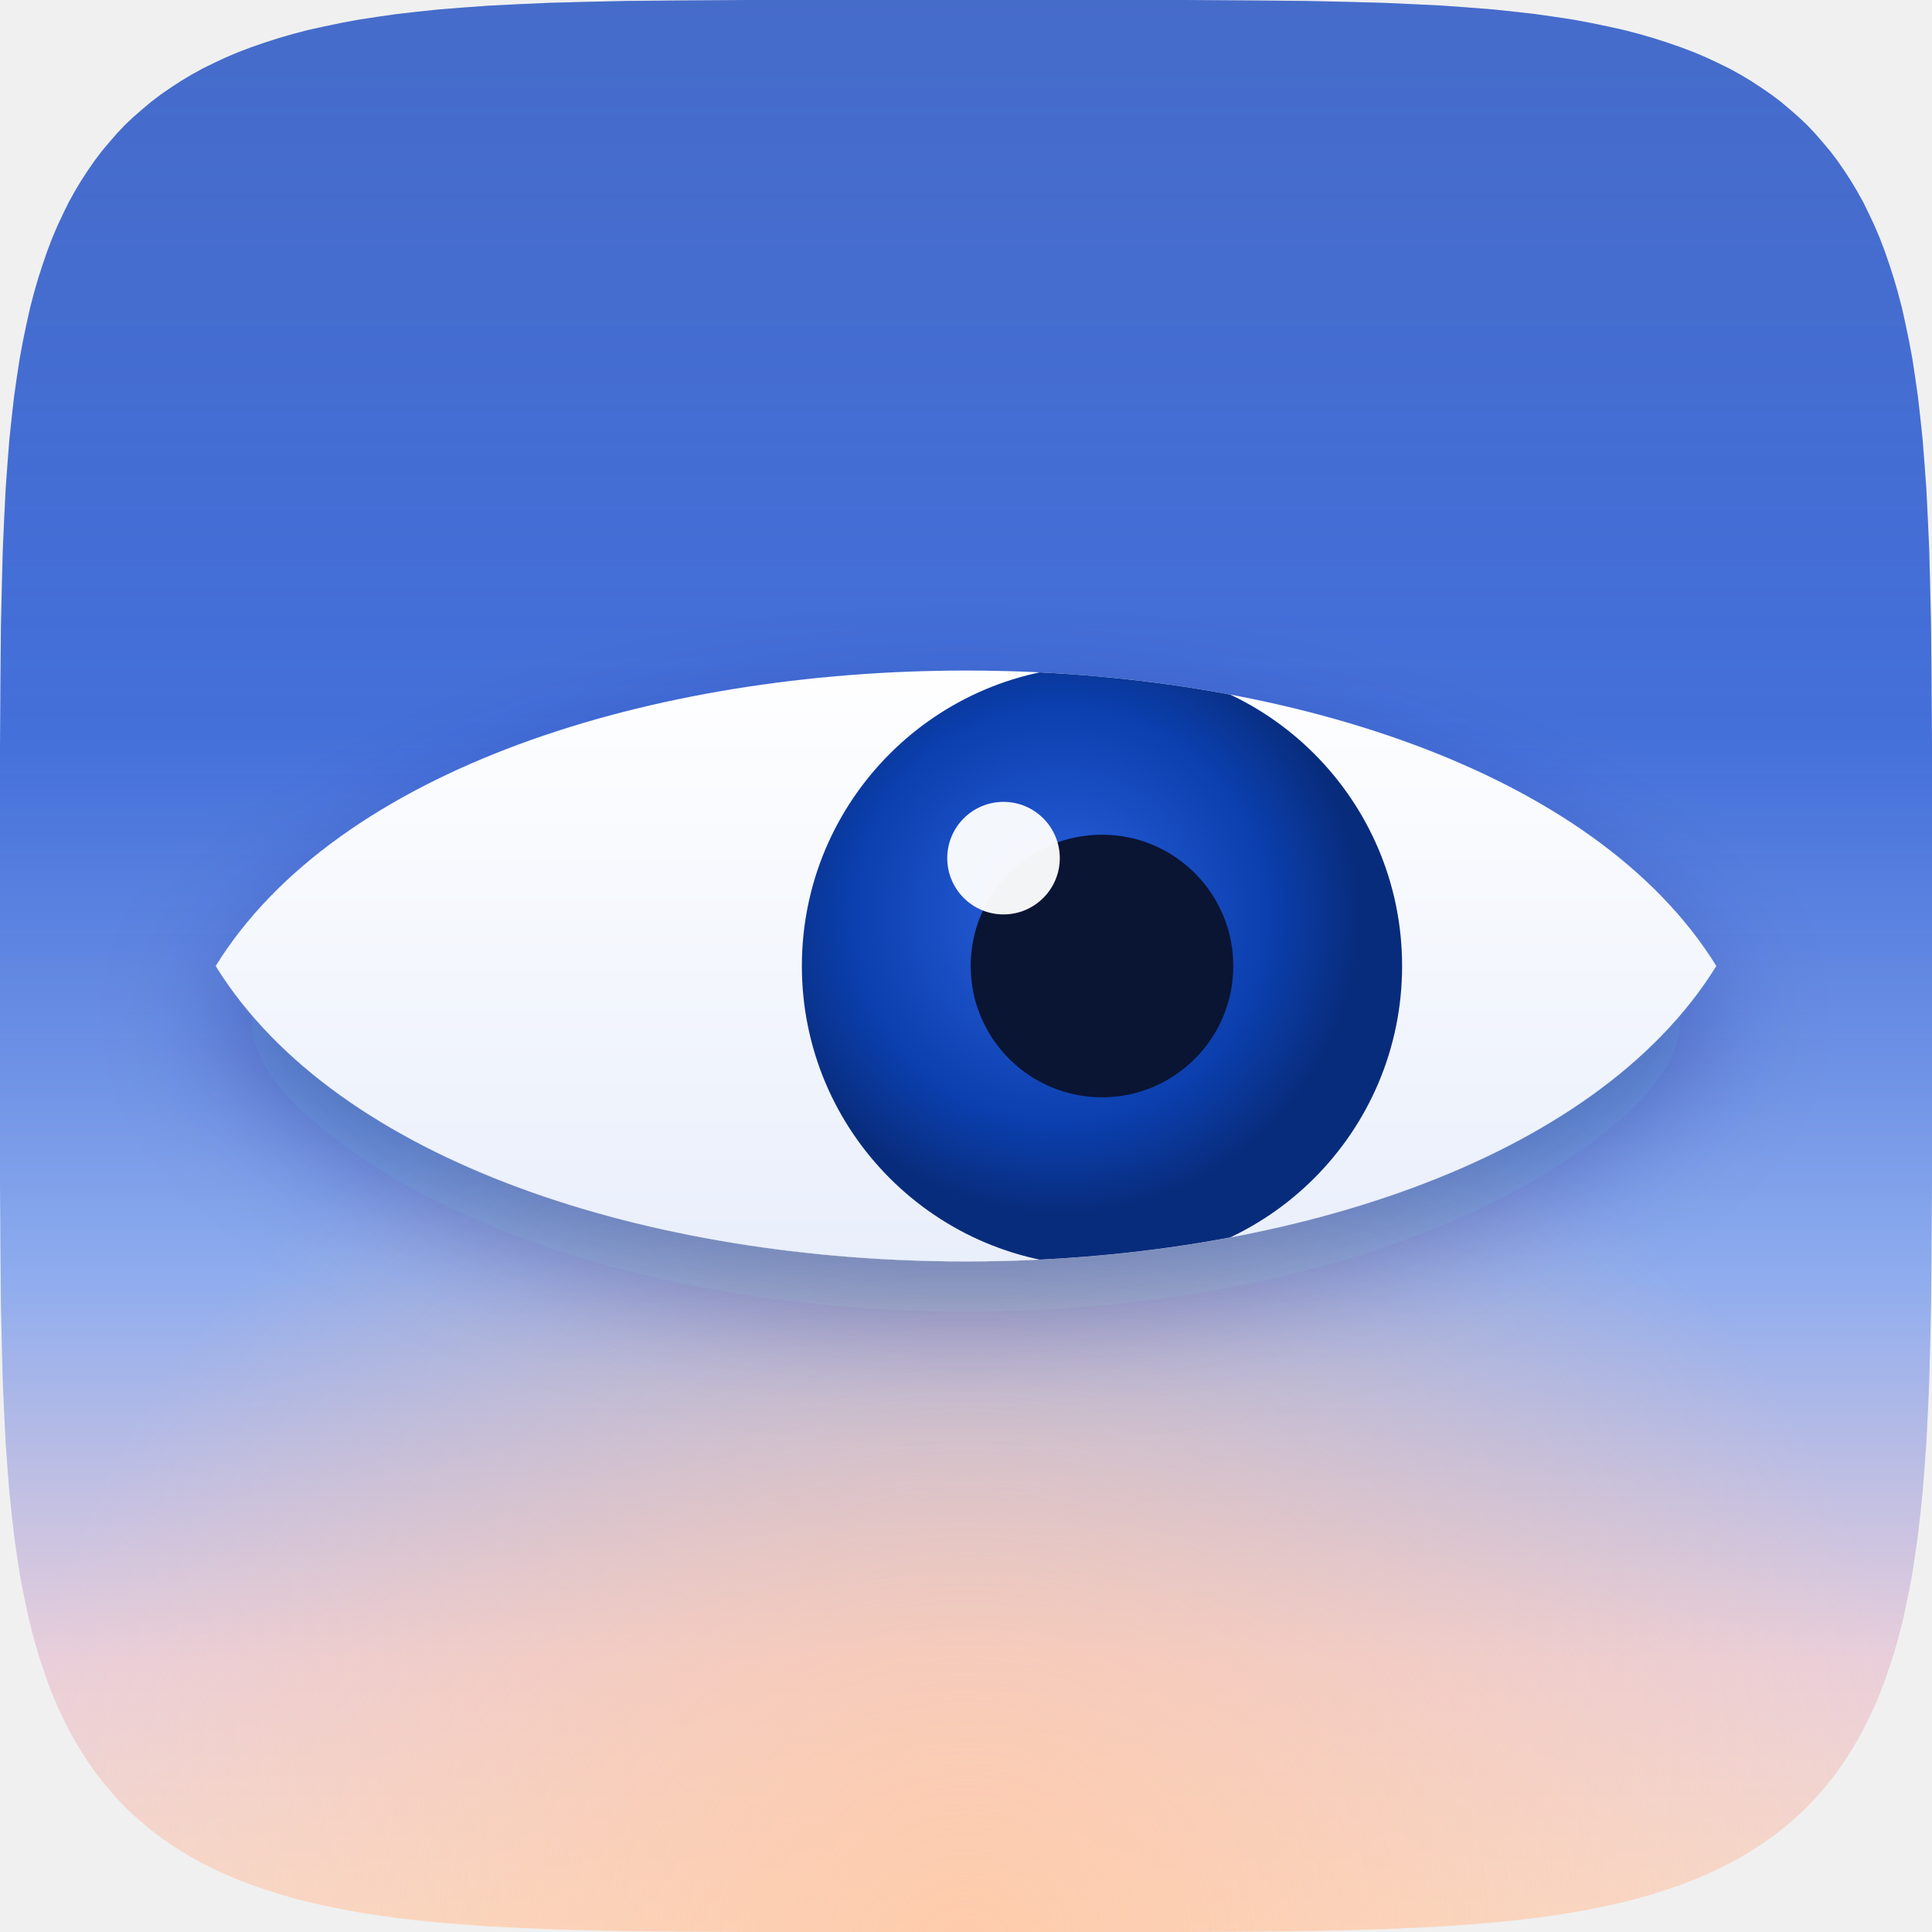
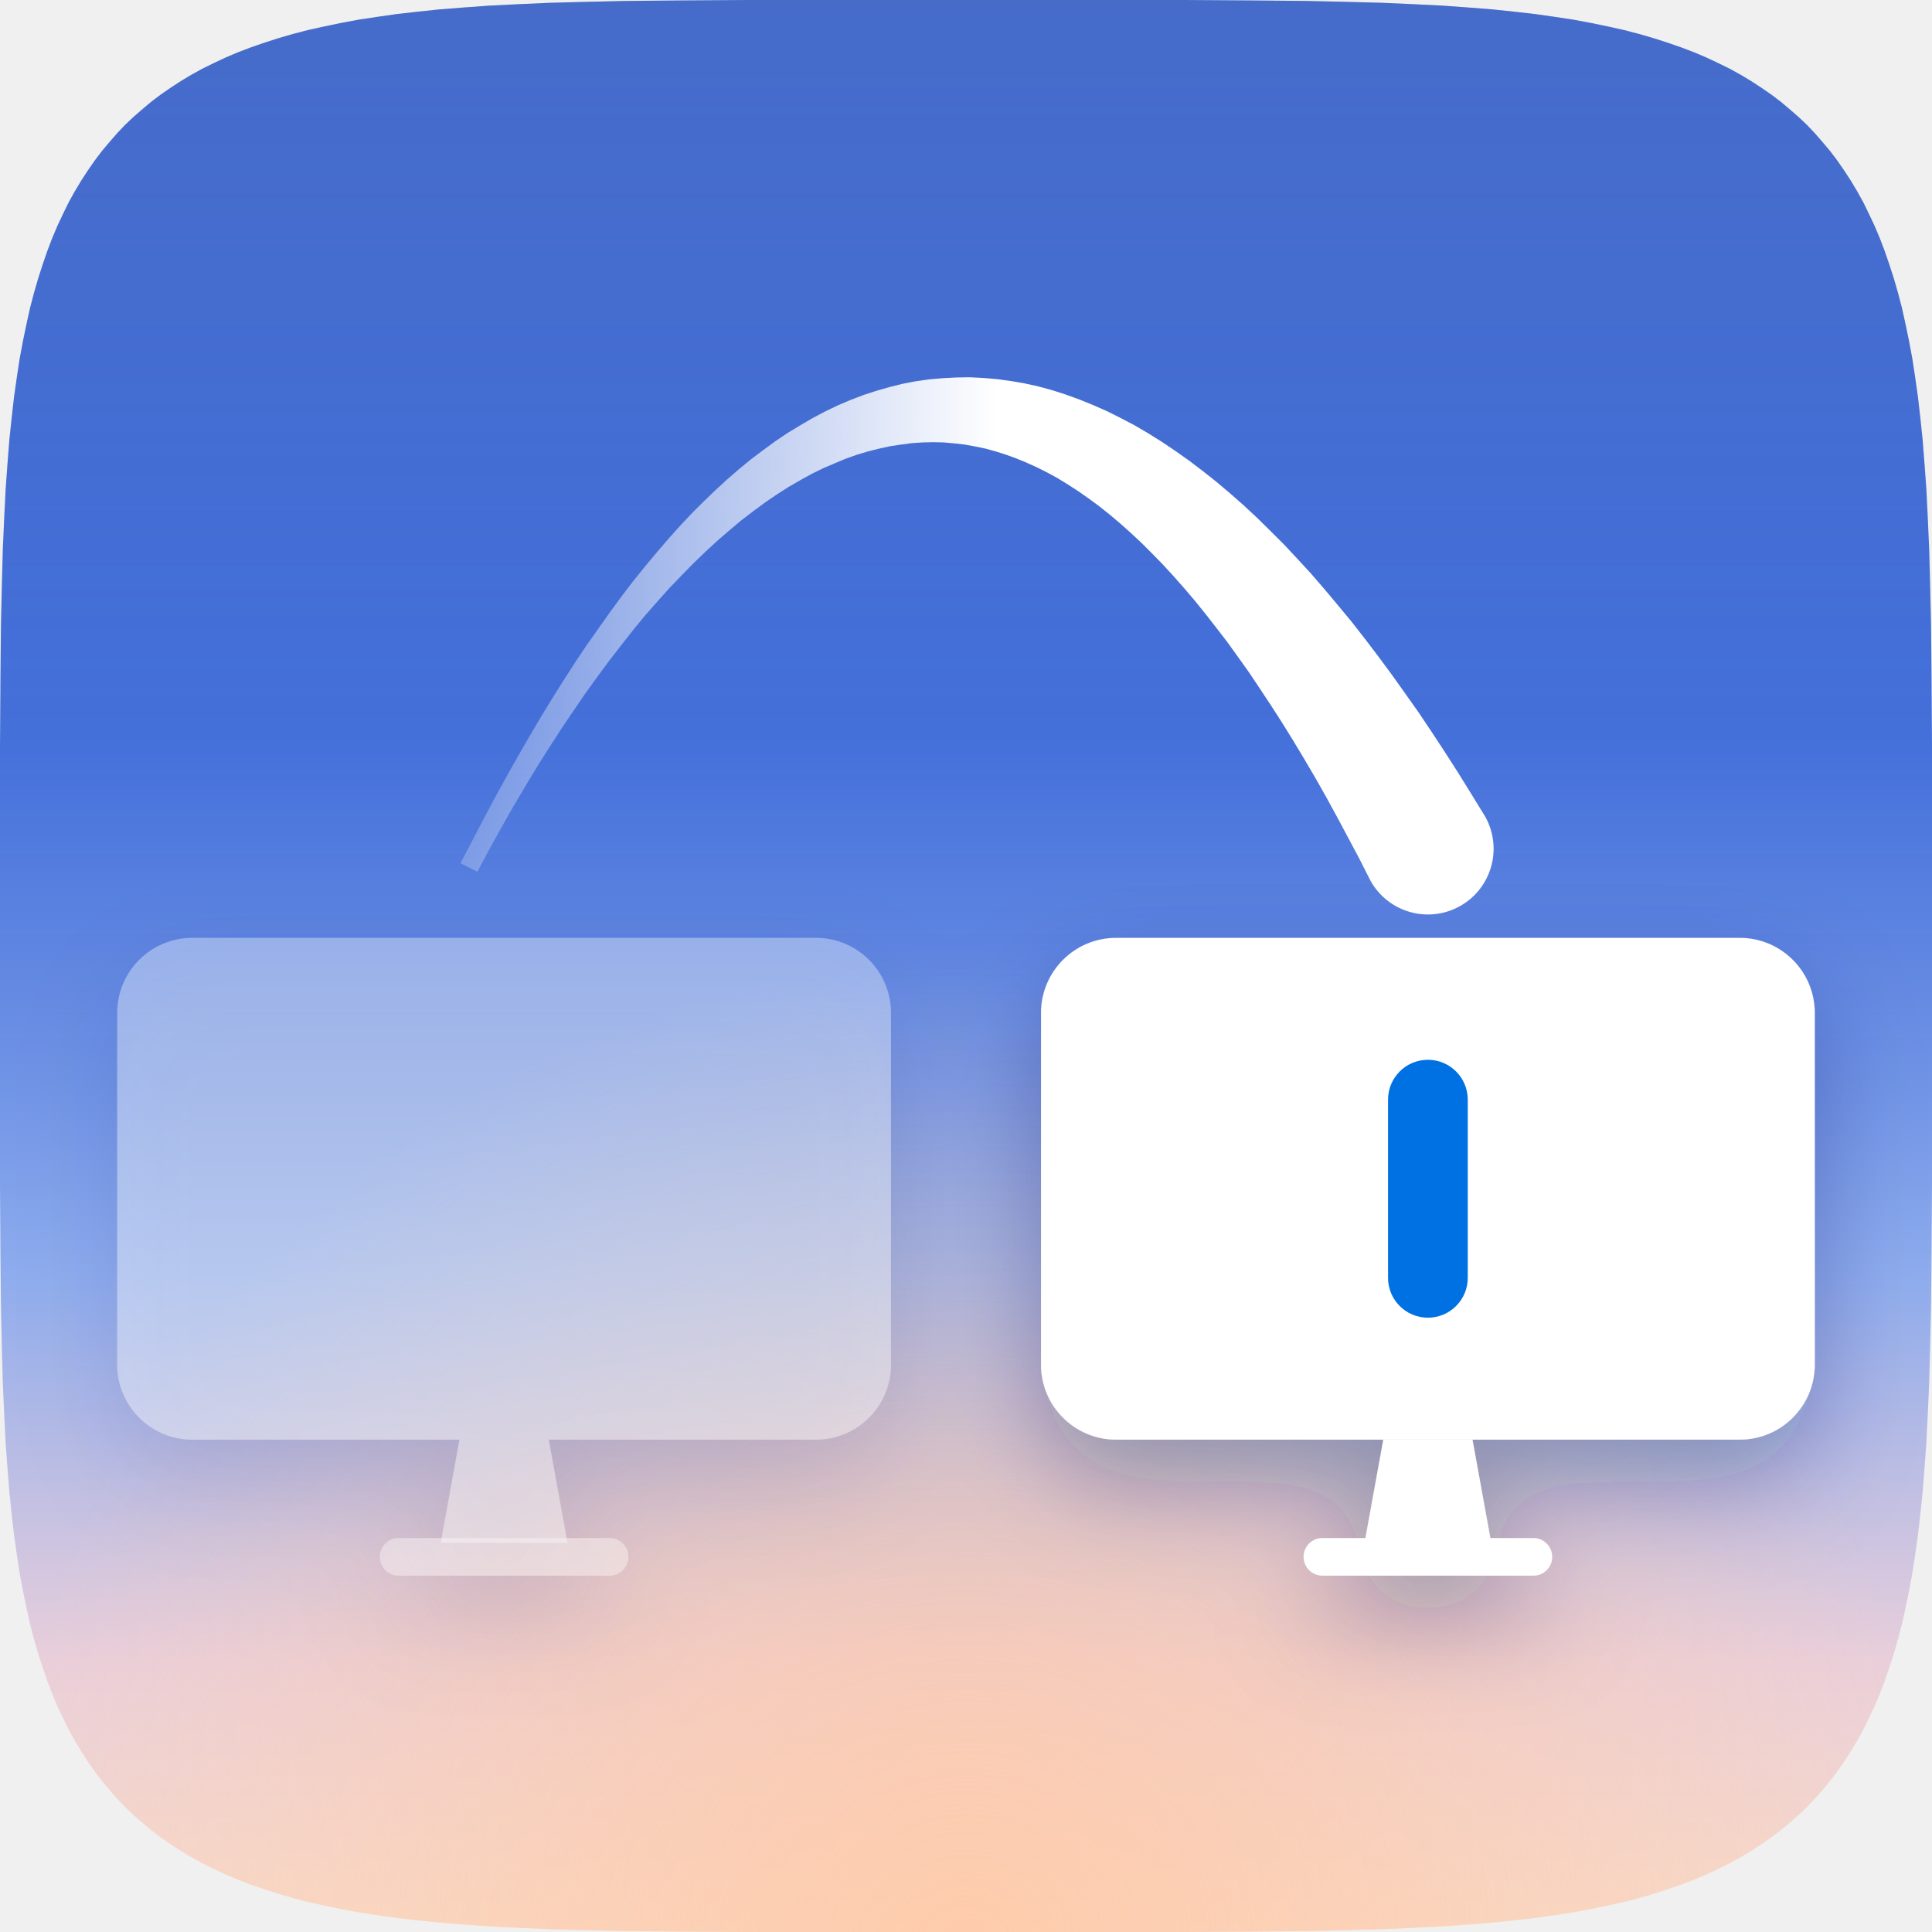
<svg xmlns="http://www.w3.org/2000/svg" viewBox="100 100 824 824">
  <defs>
    <linearGradient id="sky" x1="0" y1="100" x2="0" y2="924" gradientUnits="userSpaceOnUse">
      <stop offset="0" stop-color="#2350C0" />
      <stop offset=".38" stop-color="#3A68D8" />
      <stop offset=".66" stop-color="#8EACEE" />
      <stop offset=".86" stop-color="#E9CFDB" />
      <stop offset="1" stop-color="#F8DCCB" />
    </linearGradient>
    <radialGradient id="sun" cx="512" cy="930" r="420" gradientUnits="userSpaceOnUse">
      <stop offset="0" stop-color="#FFC9A6" stop-opacity=".85" />
      <stop offset="1" stop-color="#FFC9A6" stop-opacity="0" />
    </radialGradient>
    <linearGradient id="sheen" x1="0" y1="100" x2="0" y2="560" gradientUnits="userSpaceOnUse">
      <stop offset="0" stop-color="#fff" stop-opacity=".16" />
      <stop offset="1" stop-color="#fff" stop-opacity="0" />
    </linearGradient>
-     <linearGradient id="sclera" x1="0" y1="380" x2="0" y2="650" gradientUnits="userSpaceOnUse">
-       <stop offset="0" stop-color="#FFFFFF" />
-       <stop offset="1" stop-color="#E8EEFB" />
+     <linearGradient id="hop" x1="300" y1="0" x2="709" y2="0" gradientUnits="userSpaceOnUse">
+       <stop offset="0" stop-color="#fff" stop-opacity=".25" />
+       <stop offset=".55" stop-color="#fff" />
    </linearGradient>
-     <radialGradient id="iris" cx="552" cy="490" r="128" gradientUnits="userSpaceOnUse">
-       <stop offset="0" stop-color="#2C62E0" />
-       <stop offset=".7" stop-color="#0B3FAE" />
-       <stop offset="1" stop-color="#082C7C" />
-     </radialGradient>
-     <filter id="lift" x="-20%" y="-40%" width="140%" height="200%">
-       <feDropShadow dx="0" dy="22" stdDeviation="26" flood-color="#0B1E5C" flood-opacity=".32" />
+     <filter id="lift" x="-30%" y="-30%" width="160%" height="170%">
+       <feDropShadow dx="0" dy="18" stdDeviation="22" flood-color="#0B1E5C" flood-opacity=".30" />
    </filter>
-     <clipPath id="eyeClip">
-       <path d="M192 512C296 344 728 344 832 512C728 680 296 680 192 512Z" />
-     </clipPath>
  </defs>
  <path d="M924.0 512.0L924.0 605.5L923.8 635.4L923.6 657.1L923.2 674.7L922.8 689.8L922.2 703.2L921.6 715.3L920.8 726.3L920.0 736.5L919.0 746.0L918.0 754.8L916.8 763.2L915.6 771.1L914.2 778.6L912.7 785.8L911.2 792.6L909.5 799.1L907.7 805.3L905.8 811.2L903.8 817.0L901.7 822.5L899.5 827.7L897.1 832.8L894.7 837.7L892.1 842.4L889.4 846.9L886.6 851.2L883.7 855.4L880.6 859.5L877.4 863.3L874.1 867.1L870.7 870.7L867.1 874.1L863.3 877.4L859.5 880.6L855.4 883.7L851.2 886.6L846.9 889.4L842.4 892.1L837.7 894.7L832.8 897.1L827.7 899.5L822.5 901.7L817.0 903.8L811.2 905.8L805.3 907.7L799.1 909.5L792.6 911.2L785.8 912.7L778.6 914.2L771.1 915.6L763.2 916.8L754.8 918.0L746.0 919.0L736.5 920.0L726.3 920.8L715.3 921.6L703.2 922.2L689.8 922.8L674.7 923.2L657.1 923.6L635.4 923.8L605.5 924.0L512.0 924.0L418.5 924.0L388.6 923.8L366.9 923.6L349.3 923.2L334.2 922.8L320.8 922.2L308.7 921.6L297.7 920.8L287.5 920.0L278.0 919.0L269.2 918.0L260.8 916.8L252.9 915.6L245.4 914.2L238.2 912.7L231.4 911.2L224.9 909.5L218.7 907.7L212.8 905.8L207.0 903.8L201.5 901.7L196.3 899.5L191.2 897.1L186.3 894.7L181.6 892.1L177.1 889.4L172.8 886.6L168.6 883.7L164.5 880.6L160.7 877.4L156.9 874.1L153.3 870.7L149.9 867.1L146.6 863.3L143.4 859.5L140.3 855.4L137.4 851.2L134.6 846.9L131.9 842.4L129.3 837.7L126.9 832.8L124.5 827.7L122.3 822.5L120.2 817.0L118.2 811.2L116.3 805.3L114.5 799.1L112.8 792.6L111.3 785.8L109.8 778.6L108.4 771.1L107.2 763.2L106.0 754.8L105.0 746.0L104.0 736.5L103.2 726.3L102.4 715.3L101.8 703.2L101.2 689.8L100.8 674.7L100.4 657.1L100.2 635.4L100.0 605.5L100.0 512.0L100.0 418.5L100.2 388.6L100.4 366.9L100.8 349.3L101.2 334.2L101.8 320.8L102.4 308.7L103.2 297.7L104.0 287.5L105.0 278.0L106.0 269.2L107.2 260.8L108.4 252.9L109.8 245.4L111.3 238.2L112.8 231.4L114.5 224.9L116.3 218.7L118.2 212.8L120.2 207.0L122.3 201.5L124.5 196.3L126.9 191.2L129.3 186.3L131.9 181.6L134.6 177.1L137.4 172.8L140.3 168.6L143.4 164.5L146.6 160.7L149.9 156.9L153.3 153.3L156.9 149.9L160.7 146.6L164.5 143.4L168.6 140.3L172.8 137.4L177.1 134.6L181.6 131.9L186.3 129.3L191.2 126.9L196.3 124.5L201.5 122.3L207.0 120.2L212.8 118.2L218.7 116.3L224.9 114.5L231.4 112.8L238.2 111.3L245.4 109.8L252.9 108.4L260.8 107.2L269.2 106.0L278.0 105.0L287.5 104.0L297.7 103.2L308.7 102.4L320.8 101.8L334.2 101.2L349.3 100.8L366.9 100.4L388.6 100.2L418.5 100.0L512.0 100.0L605.5 100.0L635.4 100.2L657.1 100.4L674.7 100.8L689.8 101.2L703.2 101.8L715.3 102.4L726.3 103.2L736.5 104.0L746.0 105.0L754.8 106.0L763.2 107.2L771.1 108.4L778.6 109.8L785.8 111.3L792.6 112.8L799.1 114.5L805.3 116.3L811.2 118.2L817.0 120.2L822.5 122.3L827.7 124.5L832.8 126.9L837.7 129.3L842.4 131.9L846.9 134.6L851.2 137.4L855.4 140.3L859.5 143.4L863.3 146.6L867.1 149.9L870.7 153.3L874.1 156.9L877.4 160.7L880.6 164.5L883.7 168.6L886.6 172.8L889.4 177.1L892.1 181.6L894.7 186.3L897.1 191.2L899.5 196.3L901.7 201.5L903.8 207.0L905.8 212.8L907.7 218.7L909.5 224.9L911.2 231.4L912.7 238.2L914.2 245.4L915.6 252.9L916.8 260.8L918.0 269.2L919.0 278.0L920.0 287.5L920.8 297.7L921.6 308.7L922.2 320.8L922.8 334.2L923.2 349.3L923.6 366.9L923.8 388.6L924.0 418.5Z" fill="url(#sky)" />
  <path d="M924.0 512.0L924.0 605.5L923.8 635.4L923.6 657.1L923.2 674.7L922.8 689.8L922.2 703.2L921.6 715.3L920.8 726.3L920.0 736.5L919.0 746.0L918.0 754.8L916.8 763.2L915.6 771.1L914.2 778.6L912.7 785.8L911.2 792.6L909.5 799.1L907.7 805.3L905.8 811.2L903.8 817.0L901.7 822.5L899.5 827.7L897.1 832.8L894.7 837.7L892.1 842.4L889.4 846.9L886.6 851.2L883.7 855.4L880.6 859.5L877.4 863.3L874.1 867.1L870.7 870.7L867.1 874.1L863.3 877.4L859.5 880.6L855.4 883.7L851.2 886.6L846.9 889.4L842.4 892.1L837.7 894.7L832.8 897.1L827.7 899.5L822.5 901.7L817.0 903.8L811.2 905.8L805.3 907.7L799.1 909.5L792.6 911.2L785.8 912.7L778.6 914.2L771.1 915.6L763.2 916.8L754.8 918.0L746.0 919.0L736.5 920.0L726.3 920.8L715.3 921.6L703.2 922.2L689.8 922.8L674.7 923.2L657.1 923.6L635.4 923.8L605.5 924.0L512.0 924.0L418.5 924.0L388.6 923.8L366.9 923.6L349.3 923.2L334.2 922.8L320.8 922.2L308.7 921.6L297.7 920.8L287.5 920.0L278.0 919.0L269.2 918.0L260.8 916.8L252.9 915.6L245.4 914.2L238.2 912.7L231.4 911.2L224.9 909.5L218.7 907.7L212.8 905.8L207.0 903.8L201.5 901.7L196.3 899.5L191.2 897.1L186.3 894.7L181.6 892.1L177.1 889.4L172.8 886.6L168.6 883.7L164.5 880.6L160.7 877.4L156.9 874.1L153.3 870.7L149.9 867.1L146.6 863.3L143.4 859.5L140.3 855.4L137.4 851.2L134.6 846.9L131.9 842.4L129.3 837.7L126.9 832.8L124.5 827.7L122.3 822.5L120.2 817.0L118.2 811.2L116.3 805.3L114.5 799.1L112.8 792.6L111.3 785.8L109.8 778.6L108.4 771.1L107.2 763.2L106.0 754.8L105.0 746.0L104.0 736.5L103.2 726.3L102.4 715.3L101.8 703.2L101.2 689.8L100.8 674.7L100.4 657.1L100.2 635.4L100.0 605.5L100.0 512.0L100.0 418.5L100.2 388.6L100.4 366.9L100.8 349.3L101.2 334.2L101.8 320.8L102.4 308.7L103.2 297.7L104.0 287.5L105.0 278.0L106.0 269.2L107.2 260.8L108.4 252.9L109.8 245.4L111.3 238.2L112.8 231.4L114.5 224.9L116.3 218.7L118.2 212.8L120.2 207.0L122.3 201.5L124.5 196.3L126.9 191.2L129.3 186.3L131.9 181.6L134.6 177.1L137.4 172.8L140.3 168.6L143.4 164.5L146.6 160.7L149.9 156.9L153.3 153.3L156.9 149.9L160.7 146.6L164.5 143.4L168.6 140.3L172.8 137.4L177.1 134.6L181.6 131.9L186.3 129.3L191.2 126.9L196.3 124.5L201.5 122.3L207.0 120.2L212.8 118.2L218.7 116.3L224.9 114.5L231.4 112.8L238.2 111.3L245.4 109.8L252.9 108.4L260.8 107.2L269.2 106.0L278.0 105.0L287.5 104.0L297.7 103.2L308.7 102.4L320.8 101.8L334.2 101.2L349.3 100.8L366.9 100.4L388.6 100.2L418.5 100.0L512.0 100.0L605.5 100.0L635.4 100.2L657.1 100.4L674.7 100.8L689.8 101.2L703.2 101.8L715.3 102.4L726.3 103.2L736.5 104.0L746.0 105.0L754.8 106.0L763.2 107.2L771.1 108.4L778.6 109.8L785.8 111.3L792.6 112.8L799.1 114.5L805.3 116.3L811.2 118.2L817.0 120.2L822.5 122.3L827.7 124.5L832.8 126.9L837.7 129.3L842.4 131.9L846.9 134.6L851.2 137.4L855.4 140.3L859.5 143.4L863.3 146.6L867.1 149.9L870.7 153.3L874.1 156.9L877.4 160.7L880.6 164.5L883.7 168.6L886.6 172.8L889.4 177.1L892.1 181.6L894.7 186.3L897.1 191.2L899.5 196.3L901.7 201.5L903.8 207.0L905.8 212.8L907.7 218.7L909.5 224.9L911.2 231.4L912.7 238.2L914.2 245.4L915.6 252.9L916.8 260.8L918.0 269.2L919.0 278.0L920.0 287.5L920.8 297.7L921.6 308.7L922.2 320.8L922.8 334.2L923.2 349.3L923.6 366.9L923.8 388.6L924.0 418.5Z" fill="url(#sun)" />
  <path d="M924.0 512.0L924.0 605.5L923.8 635.4L923.6 657.1L923.2 674.7L922.8 689.8L922.2 703.2L921.6 715.3L920.8 726.3L920.0 736.5L919.0 746.0L918.0 754.8L916.8 763.2L915.6 771.1L914.2 778.6L912.7 785.8L911.2 792.6L909.5 799.1L907.7 805.3L905.8 811.2L903.8 817.0L901.7 822.5L899.5 827.7L897.1 832.8L894.7 837.7L892.1 842.4L889.4 846.9L886.6 851.2L883.7 855.4L880.6 859.5L877.4 863.3L874.1 867.1L870.7 870.7L867.1 874.1L863.3 877.4L859.5 880.6L855.4 883.7L851.2 886.6L846.9 889.4L842.4 892.1L837.7 894.7L832.8 897.1L827.7 899.5L822.5 901.7L817.0 903.8L811.2 905.8L805.3 907.7L799.1 909.5L792.6 911.2L785.8 912.7L778.6 914.2L771.1 915.6L763.2 916.8L754.8 918.0L746.0 919.0L736.5 920.0L726.3 920.8L715.3 921.6L703.2 922.2L689.8 922.8L674.7 923.2L657.1 923.6L635.4 923.8L605.5 924.0L512.0 924.0L418.5 924.0L388.6 923.8L366.9 923.6L349.3 923.2L334.2 922.8L320.8 922.2L308.7 921.6L297.7 920.8L287.5 920.0L278.0 919.0L269.2 918.0L260.8 916.8L252.9 915.6L245.4 914.2L238.2 912.7L231.4 911.2L224.9 909.5L218.7 907.7L212.8 905.8L207.0 903.8L201.5 901.7L196.3 899.5L191.2 897.1L186.3 894.7L181.6 892.1L177.1 889.4L172.8 886.6L168.6 883.7L164.5 880.6L160.7 877.4L156.9 874.1L153.3 870.7L149.9 867.1L146.6 863.3L143.4 859.5L140.3 855.4L137.4 851.2L134.6 846.9L131.9 842.4L129.3 837.7L126.9 832.8L124.5 827.7L122.3 822.5L120.2 817.0L118.2 811.2L116.3 805.3L114.5 799.1L112.8 792.6L111.3 785.8L109.8 778.6L108.4 771.1L107.2 763.2L106.0 754.8L105.0 746.0L104.0 736.5L103.2 726.3L102.4 715.3L101.8 703.2L101.2 689.8L100.8 674.7L100.4 657.1L100.2 635.4L100.0 605.5L100.0 512.0L100.0 418.5L100.2 388.6L100.4 366.9L100.8 349.3L101.2 334.2L101.8 320.8L102.4 308.7L103.2 297.7L104.0 287.5L105.0 278.0L106.0 269.2L107.2 260.8L108.4 252.9L109.8 245.4L111.3 238.2L112.8 231.4L114.5 224.9L116.3 218.7L118.2 212.8L120.2 207.0L122.3 201.5L124.5 196.3L126.9 191.2L129.3 186.3L131.9 181.6L134.6 177.1L137.4 172.8L140.3 168.6L143.4 164.5L146.6 160.7L149.9 156.9L153.3 153.3L156.9 149.9L160.7 146.6L164.5 143.4L168.6 140.3L172.8 137.4L177.1 134.6L181.6 131.9L186.3 129.3L191.2 126.9L196.3 124.5L201.5 122.3L207.0 120.2L212.8 118.2L218.7 116.3L224.9 114.5L231.4 112.8L238.2 111.3L245.4 109.8L252.9 108.4L260.8 107.2L269.2 106.0L278.0 105.0L287.5 104.0L297.7 103.2L308.7 102.4L320.8 101.8L334.2 101.2L349.3 100.8L366.9 100.4L388.6 100.2L418.5 100.0L512.0 100.0L605.5 100.0L635.4 100.2L657.1 100.4L674.7 100.8L689.8 101.2L703.2 101.8L715.3 102.4L726.3 103.2L736.5 104.0L746.0 105.0L754.8 106.0L763.2 107.2L771.1 108.4L778.6 109.8L785.8 111.3L792.6 112.8L799.1 114.5L805.3 116.3L811.2 118.2L817.0 120.2L822.5 122.3L827.7 124.5L832.8 126.9L837.7 129.3L842.4 131.9L846.9 134.6L851.2 137.4L855.4 140.3L859.5 143.4L863.3 146.6L867.1 149.9L870.7 153.3L874.1 156.9L877.4 160.7L880.6 164.5L883.7 168.6L886.6 172.8L889.4 177.1L892.1 181.6L894.7 186.3L897.1 191.2L899.5 196.3L901.7 201.5L903.8 207.0L905.8 212.8L907.7 218.7L909.5 224.9L911.2 231.4L912.7 238.2L914.2 245.4L915.6 252.9L916.8 260.8L918.0 269.2L919.0 278.0L920.0 287.5L920.8 297.7L921.6 308.7L922.2 320.8L922.8 334.2L923.2 349.3L923.6 366.9L923.8 388.6L924.0 418.5Z" fill="url(#sheen)" />
  <g filter="url(#lift)">
-     <path d="M192 512C296 344 728 344 832 512C728 680 296 680 192 512Z" fill="url(#sclera)" />
+     <rect x="150" y="500" width="330" height="214" rx="32" fill="#fff" fill-opacity=".36" />
+     <path d="M296 714h38l8 44h-54z" fill="#fff" fill-opacity=".36" />
+     <rect x="262" y="756" width="106" height="16" rx="8" fill="#fff" fill-opacity=".36" />
+     <rect x="544" y="500" width="330" height="214" rx="32" fill="#fff" />
+     <path d="M690 714h38l8 44h-54z" fill="#fff" />
+     <rect x="656" y="756" width="106" height="16" rx="8" fill="#fff" />
  </g>
-   <g clip-path="url(#eyeClip)">
-     <circle cx="570" cy="512" r="128" fill="url(#iris)" />
-     <circle cx="570" cy="512" r="56" fill="#0A1433" />
-   </g>
-   <circle cx="528" cy="466" r="24" fill="#fff" opacity=".95" />
+   <rect x="692" y="552" width="34" height="110" rx="17" fill="#0071E3" />
+   <path d="M303.6 471.8L308.6 462.4L313.7 453.2L318.8 444.2L323.9 435.6L329.0 427.1L334.2 418.9L339.3 411.0L344.5 403.3L349.6 395.8L354.8 388.6L359.9 381.7L365.1 375.0L370.2 368.5L375.3 362.3L380.5 356.4L385.6 350.7L390.8 345.3L395.9 340.1L401.0 335.2L406.1 330.5L411.2 326.1L416.2 321.9L421.3 318.0L426.3 314.3L431.3 310.9L436.3 307.7L441.3 304.8L446.2 302.1L451.1 299.7L456.0 297.6L460.8 295.6L465.6 293.9L470.3 292.5L475.1 291.3L479.7 290.3L484.4 289.6L488.9 289.0L493.5 288.7L498.0 288.6L502.5 288.7L507.0 289.1L511.4 289.6L515.8 290.4L520.2 291.3L524.6 292.5L529.0 293.9L533.4 295.5L537.8 297.3L542.2 299.3L546.6 301.5L551.0 303.9L555.4 306.6L559.9 309.5L564.3 312.6L568.8 315.9L573.2 319.4L577.7 323.2L582.2 327.2L586.8 331.5L591.3 336.0L595.9 340.7L600.4 345.6L605.0 350.8L609.6 356.2L614.2 361.9L618.8 367.8L623.5 373.9L628.1 380.3L632.8 386.9L637.4 393.8L642.1 400.9L646.8 408.2L651.5 415.8L656.2 423.6L660.9 431.6L665.6 439.9L670.3 448.5L675.0 457.3L679.8 466.3L684.5 475.6A28 28 0 0 0 733.5 448.4L733.5 448.4L727.8 439.1L722.1 429.9L716.4 421.0L710.7 412.3L705.0 403.8L699.2 395.6L693.5 387.6L687.8 379.9L682.1 372.4L676.4 365.1L670.6 358.1L664.9 351.3L659.2 344.7L653.4 338.4L647.7 332.3L641.9 326.5L636.2 320.9L630.4 315.5L624.6 310.4L618.8 305.5L613.0 300.9L607.2 296.5L601.4 292.4L595.6 288.5L589.7 284.8L583.9 281.4L578.0 278.3L572.2 275.4L566.3 272.8L560.4 270.4L554.6 268.3L548.7 266.4L542.8 264.8L536.9 263.5L531.1 262.5L525.2 261.7L519.4 261.2L513.5 260.9L507.7 261.0L502.0 261.3L496.3 261.8L490.6 262.6L484.9 263.7L479.3 265.1L473.7 266.7L468.2 268.5L462.7 270.6L457.3 272.9L451.9 275.5L446.6 278.3L441.3 281.4L436.0 284.6L430.8 288.1L425.6 291.9L420.4 295.8L415.3 300.0L410.2 304.4L405.1 309.1L400.1 313.9L395.0 319.0L390.0 324.3L385.0 329.9L380.1 335.6L375.1 341.6L370.1 347.8L365.2 354.2L360.3 360.9L355.4 367.8L350.4 374.9L345.5 382.2L340.6 389.8L335.7 397.6L330.8 405.6L325.9 413.9L321.0 422.4L316.1 431.1L311.2 440.0L306.3 449.2L301.4 458.6L296.4 468.2Z" fill="url(#hop)" />
</svg>
